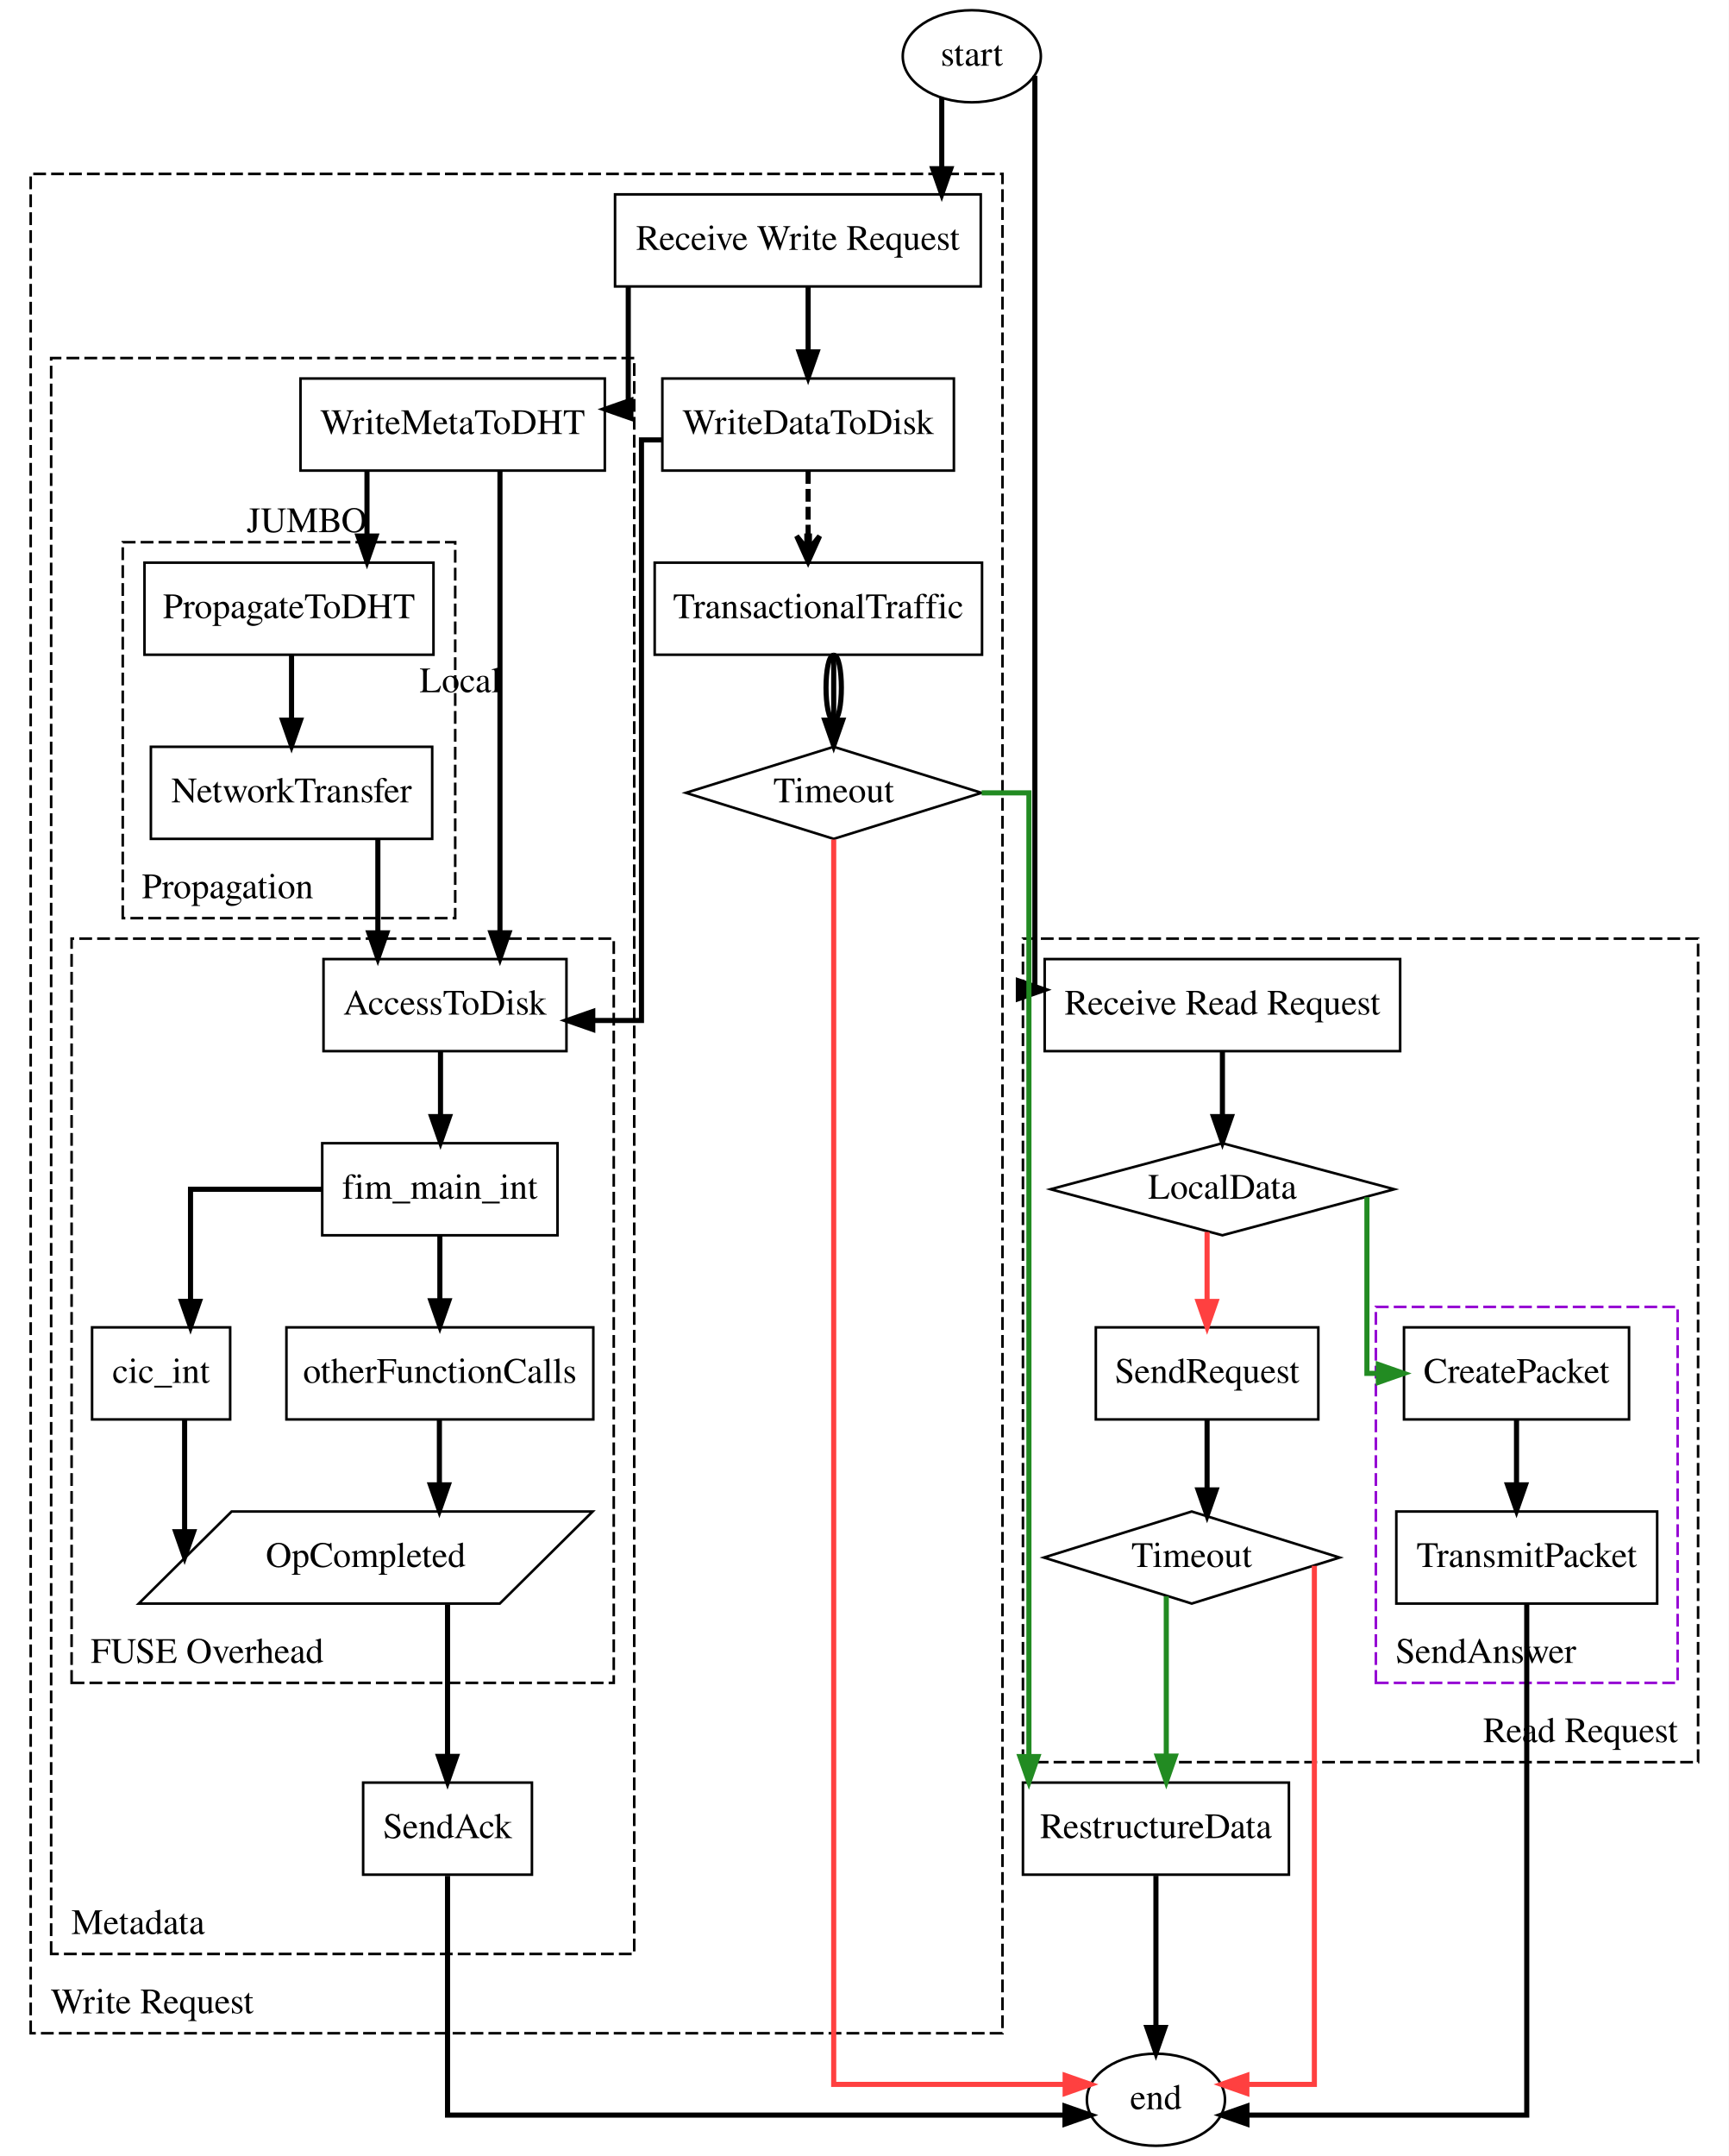
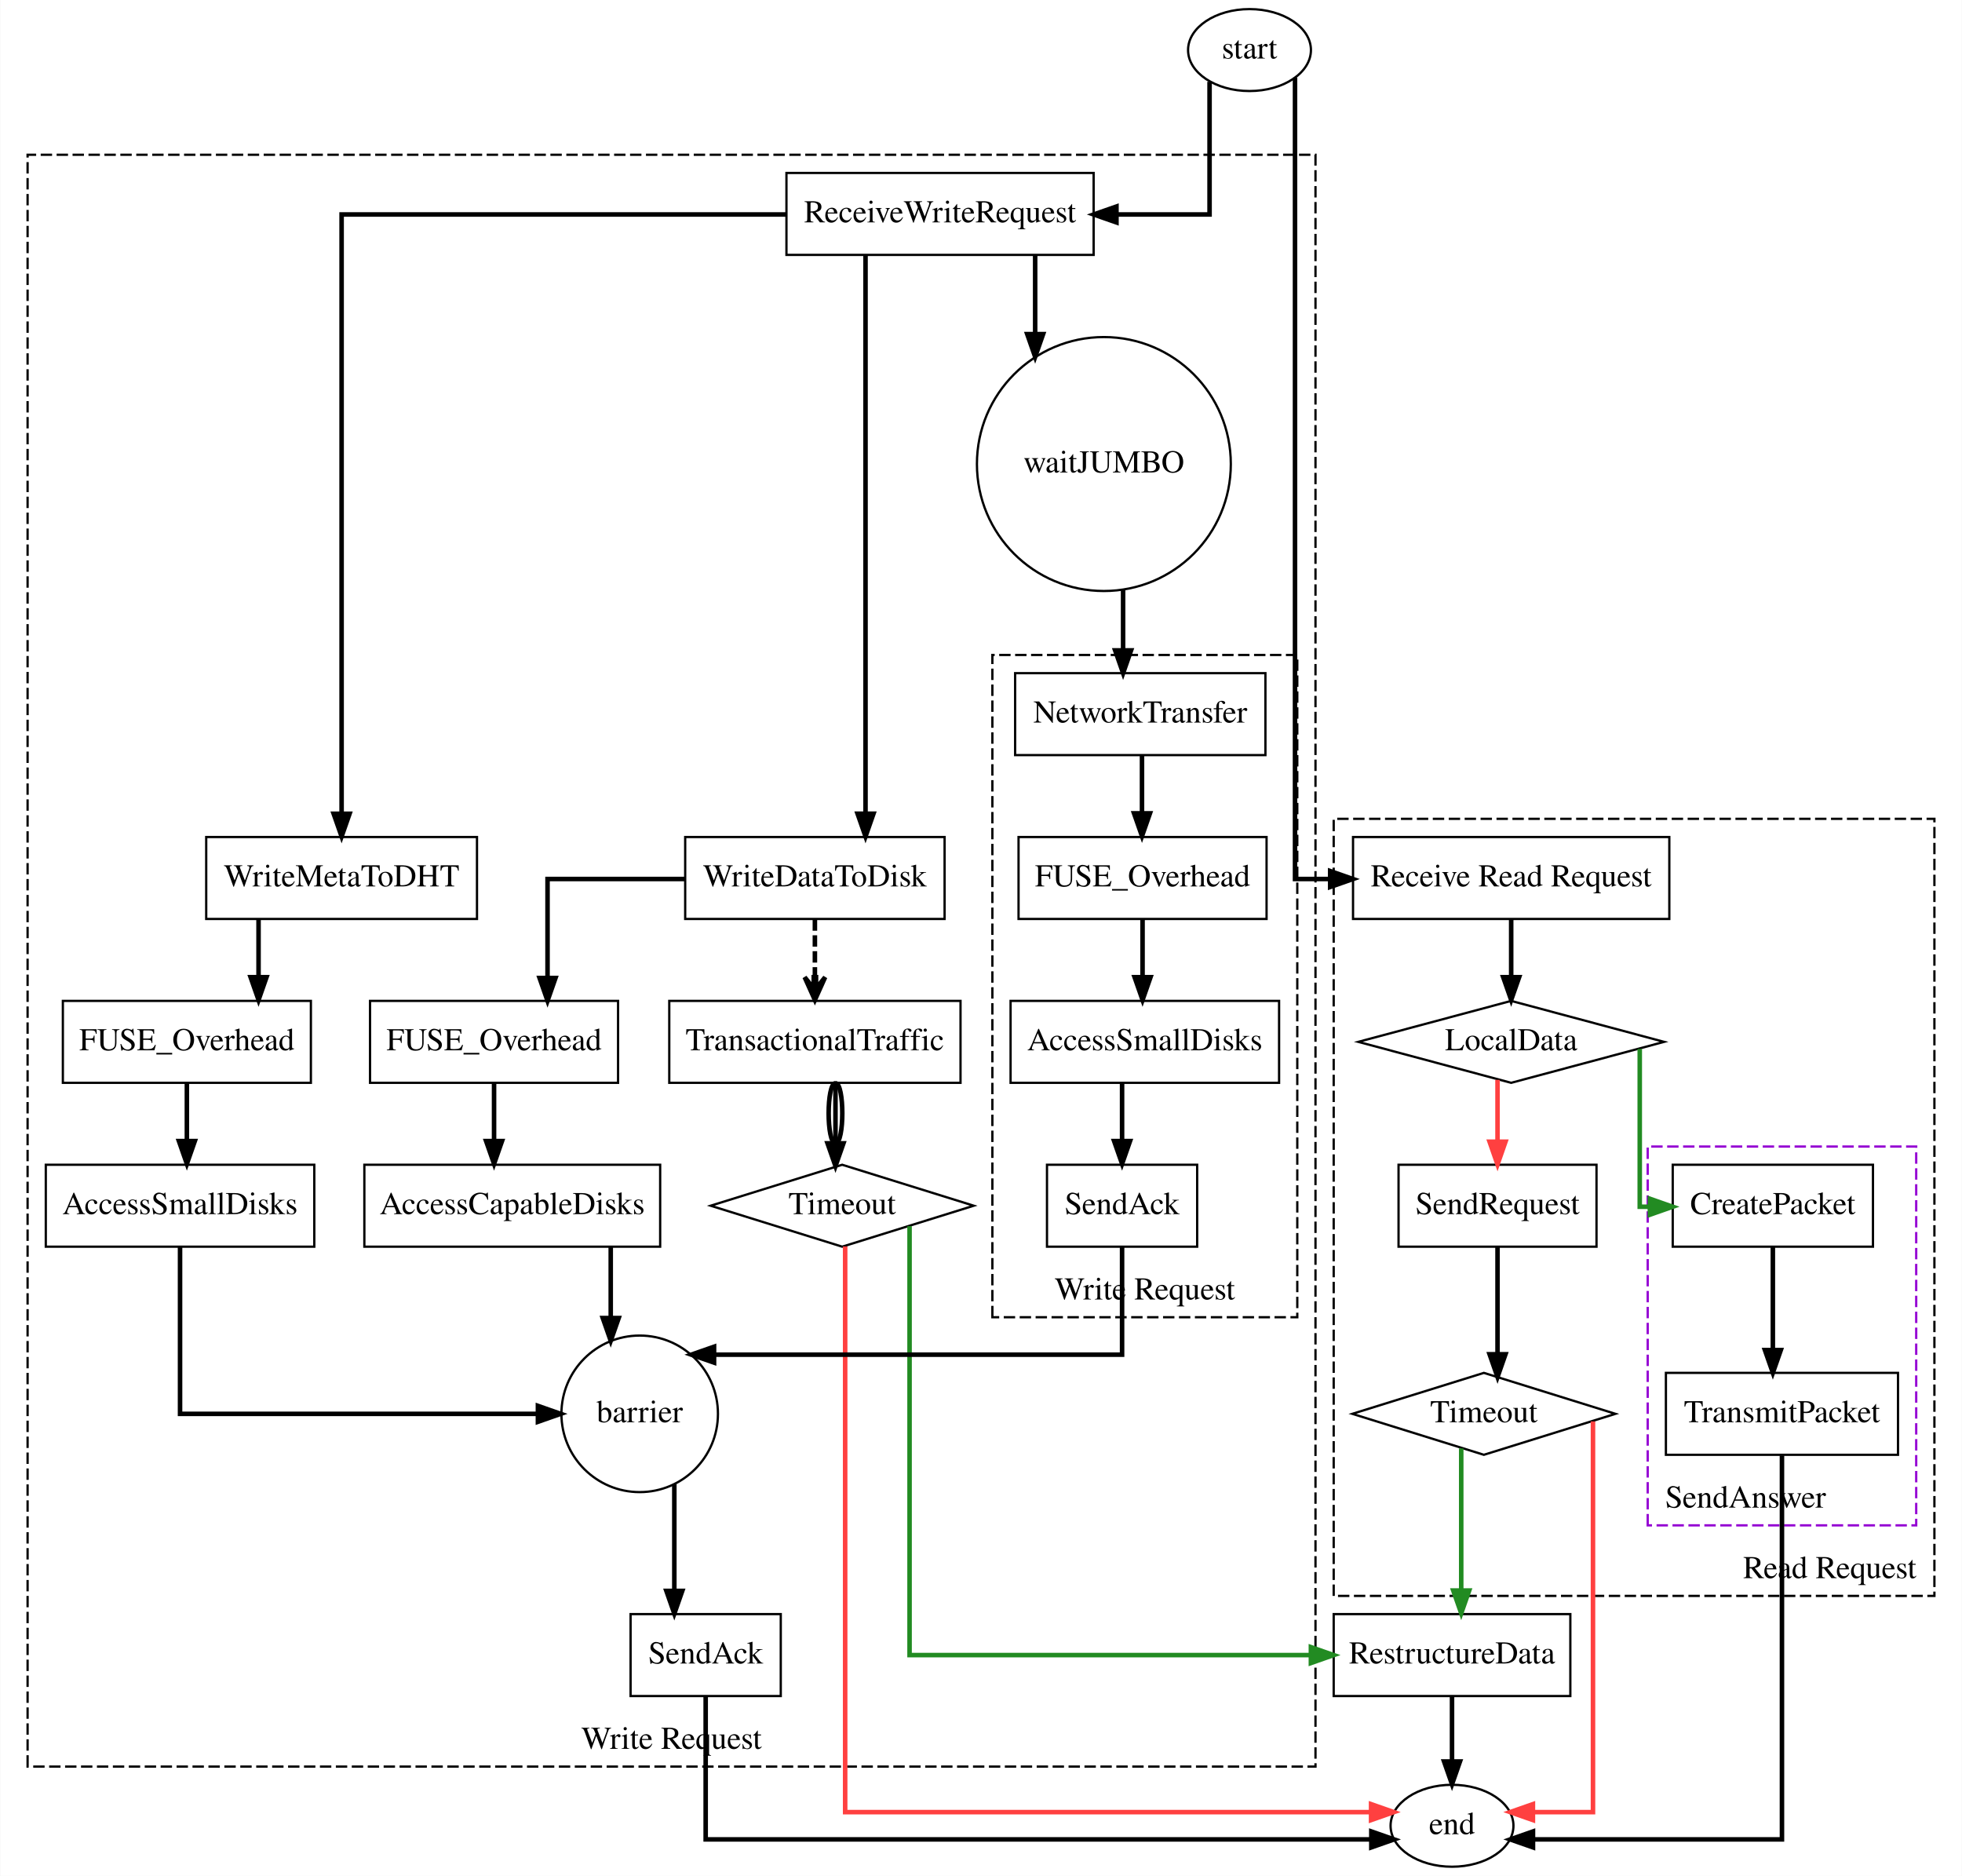
- <svg xmlns="http://www.w3.org/2000/svg" xmlns:xlink="http://www.w3.org/1999/xlink" width="676pt" height="843pt" viewBox="0.00 0.00 676.00 843.00">
-   <g id="graph0" class="graph" transform="scale(1 1) rotate(0) translate(4 839)">
-     <polygon fill="white" stroke="none" points="-4,4 -4,-839 672,-839 672,4 -4,4" />
+ <svg xmlns="http://www.w3.org/2000/svg" xmlns:xlink="http://www.w3.org/1999/xlink" width="862pt" height="824pt" viewBox="0.00 0.00 862.00 824.24">
+   <g id="graph0" class="graph" transform="scale(1 1) rotate(0) translate(4 820.237)">
+     <polygon fill="white" stroke="none" points="-4,4 -4,-820.237 858,-820.237 858,4 -4,4" />
    <g id="clust1" class="cluster">
-       <polygon fill="none" stroke="black" stroke-dasharray="5,2" points="396,-150 396,-472 660,-472 660,-150 396,-150" />
-       <text text-anchor="middle" x="614" y="-157.8" font-family="Times,serif" font-size="14.00">Read Request</text>
+       <polygon fill="none" stroke="black" stroke-dasharray="5,2" points="582,-119 582,-460.447 846,-460.447 846,-119 582,-119" />
+       <text text-anchor="middle" x="800" y="-126.8" font-family="Times,serif" font-size="14.00">Read Request</text>
    </g>
    <g id="clust2" class="cluster">
-       <polygon fill="none" stroke="darkviolet" stroke-dasharray="5,2" points="534,-181 534,-328 652,-328 652,-181 534,-181" />
-       <text text-anchor="middle" x="577" y="-188.8" font-family="Times,serif" font-size="14.00">SendAnswer</text>
+       <polygon fill="none" stroke="darkviolet" stroke-dasharray="5,2" points="720,-150 720,-316.447 838,-316.447 838,-150 720,-150" />
+       <text text-anchor="middle" x="763" y="-157.8" font-family="Times,serif" font-size="14.00">SendAnswer</text>
    </g>
    <g id="clust3" class="cluster">
-       <polygon fill="none" stroke="black" stroke-dasharray="5,2" points="8,-44 8,-771 388,-771 388,-44 8,-44" />
-       <text text-anchor="middle" x="55.5" y="-51.8" font-family="Times,serif" font-size="14.00">Write Request</text>
+       <polygon fill="none" stroke="black" stroke-dasharray="5,2" points="8,-44 8,-752.237 574,-752.237 574,-44 8,-44" />
+       <text text-anchor="middle" x="291" y="-51.8" font-family="Times,serif" font-size="14.00">Write Request</text>
    </g>
    <g id="clust4" class="cluster">
-       <polygon fill="none" stroke="black" stroke-dasharray="5,2" points="16,-75 16,-699 244,-699 244,-75 16,-75" />
-       <text text-anchor="middle" x="50" y="-82.8" font-family="Times,serif" font-size="14.00">Metadata</text>
-     </g>
-     <g id="clust5" class="cluster">
-       <polygon fill="none" stroke="black" stroke-dasharray="5,2" points="44,-480 44,-627 174,-627 174,-480 44,-480" />
-       <text text-anchor="middle" x="85" y="-487.8" font-family="Times,serif" font-size="14.00">Propagation</text>
-     </g>
-     <g id="clust6" class="cluster">
-       <polygon fill="none" stroke="black" stroke-dasharray="5,2" points="24,-181 24,-472 236,-472 236,-181 24,-181" />
-       <text text-anchor="middle" x="77" y="-188.8" font-family="Times,serif" font-size="14.00">FUSE Overhead</text>
+       <polygon fill="none" stroke="black" stroke-dasharray="5,2" points="432,-241.447 432,-532.447 566,-532.447 566,-241.447 432,-241.447" />
+       <text text-anchor="middle" x="499" y="-249.247" font-family="Times,serif" font-size="14.00">Write Request</text>
    </g>
    <g id="node1" class="node">
-       <ellipse fill="none" stroke="black" cx="376" cy="-817" rx="27" ry="18" />
-       <text text-anchor="middle" x="376" y="-813.3" font-family="Times,serif" font-size="14.00">start</text>
+       <ellipse fill="none" stroke="black" cx="545" cy="-798.237" rx="27" ry="18" />
+       <text text-anchor="middle" x="545" y="-794.537" font-family="Times,serif" font-size="14.00">start</text>
    </g>
    <g id="node3" class="node">
-       <polygon fill="none" stroke="black" points="543.5,-464 404.5,-464 404.5,-428 543.5,-428 543.5,-464" />
-       <text text-anchor="middle" x="474" y="-442.3" font-family="Times,serif" font-size="14.00">Receive Read Request</text>
+       <polygon fill="none" stroke="black" points="729.5,-452.447 590.5,-452.447 590.5,-416.447 729.5,-416.447 729.5,-452.447" />
+       <text text-anchor="middle" x="660" y="-430.747" font-family="Times,serif" font-size="14.00">Receive Read Request</text>
    </g>
    <g id="edge1" class="edge">
-       <path fill="none" stroke="black" stroke-width="2" d="M400.667,-809.376C400.667,-756.961 400.667,-452 400.667,-452 400.667,-452 401.02,-452 401.02,-452" />
-       <polygon fill="black" stroke="black" stroke-width="2" points="394.204,-455.5 404.204,-452 394.204,-448.5 394.204,-455.5" />
+       <path fill="none" stroke="black" stroke-width="2" d="M565,-786.118C565,-722.918 565,-434 565,-434 565,-434 580.458,-434 580.458,-434" />
+       <polygon fill="black" stroke="black" stroke-width="2" points="580.458,-437.5 590.458,-434 580.458,-430.5 580.458,-437.5" />
    </g>
    <g id="node10" class="node">
-       <polygon fill="none" stroke="black" points="379.5,-763 236.5,-763 236.5,-727 379.5,-727 379.5,-763" />
-       <text text-anchor="middle" x="308" y="-741.3" font-family="Times,serif" font-size="14.00">Receive Write Request</text>
+       <polygon fill="none" stroke="black" points="476.5,-744.237 341.5,-744.237 341.5,-708.237 476.5,-708.237 476.5,-744.237" />
+       <text text-anchor="middle" x="409" y="-722.537" font-family="Times,serif" font-size="14.00">ReceiveWriteRequest</text>
    </g>
    <g id="edge10" class="edge">
-       <path fill="none" stroke="black" stroke-width="2" d="M364.25,-800.662C364.25,-800.662 364.25,-773.042 364.25,-773.042" />
-       <polygon fill="black" stroke="black" stroke-width="2" points="367.75,-773.042 364.25,-763.042 360.75,-773.042 367.75,-773.042" />
+       <path fill="none" stroke="black" stroke-width="2" d="M527.448,-784.309C527.448,-763.318 527.448,-726 527.448,-726 527.448,-726 486.528,-726 486.528,-726" />
+       <polygon fill="black" stroke="black" stroke-width="2" points="486.528,-722.5 476.528,-726 486.528,-729.5 486.528,-722.5" />
    </g>
    <g id="node2" class="node">
-       <ellipse fill="none" stroke="black" cx="448" cy="-18" rx="27" ry="18" />
-       <text text-anchor="middle" x="448" y="-14.3" font-family="Times,serif" font-size="14.00">end</text>
+       <ellipse fill="none" stroke="black" cx="634" cy="-18" rx="27" ry="18" />
+       <text text-anchor="middle" x="634" y="-14.3" font-family="Times,serif" font-size="14.00">end</text>
    </g>
    <g id="node5" class="node">
-       <polygon fill="none" stroke="black" points="474,-392 406.803,-374 474,-356 541.197,-374 474,-392" />
-       <text text-anchor="middle" x="474" y="-370.3" font-family="Times,serif" font-size="14.00">LocalData</text>
+       <polygon fill="none" stroke="black" points="660,-380.447 592.803,-362.447 660,-344.447 727.197,-362.447 660,-380.447" />
+       <text text-anchor="middle" x="660" y="-358.747" font-family="Times,serif" font-size="14.00">LocalData</text>
    </g>
    <g id="edge2" class="edge">
-       <path fill="none" stroke="black" stroke-width="2" d="M474,-427.831C474,-427.831 474,-402.413 474,-402.413" />
-       <polygon fill="black" stroke="black" stroke-width="2" points="477.5,-402.413 474,-392.413 470.5,-402.413 477.5,-402.413" />
+       <path fill="none" stroke="black" stroke-width="2" d="M660,-416.278C660,-416.278 660,-390.86 660,-390.86" />
+       <polygon fill="black" stroke="black" stroke-width="2" points="663.5,-390.86 660,-380.86 656.5,-390.86 663.5,-390.86" />
    </g>
    <g id="node4" class="node">
-       <polygon fill="none" stroke="black" points="462,-248 404.186,-230 462,-212 519.814,-230 462,-248" />
-       <text text-anchor="middle" x="462" y="-226.3" font-family="Times,serif" font-size="14.00">Timeout</text>
+       <polygon fill="none" stroke="black" points="648,-217 590.186,-199 648,-181 705.814,-199 648,-217" />
+       <text text-anchor="middle" x="648" y="-195.3" font-family="Times,serif" font-size="14.00">Timeout</text>
    </g>
    <g id="edge9" class="edge">
-       <path fill="none" stroke="#ff4040" stroke-width="2" d="M509.953,-226.764C509.953,-200.557 509.953,-24 509.953,-24 509.953,-24 483.557,-24 483.557,-24" />
-       <polygon fill="#ff4040" stroke="#ff4040" stroke-width="2" points="483.557,-20.5 473.557,-24 483.556,-27.5 483.557,-20.5" />
+       <path fill="none" stroke="#ff4040" stroke-width="2" d="M695.953,-195.66C695.953,-171.467 695.953,-24 695.953,-24 695.953,-24 669.557,-24 669.557,-24" />
+       <polygon fill="#ff4040" stroke="#ff4040" stroke-width="2" points="669.557,-20.5 659.557,-24 669.556,-27.5 669.557,-20.5" />
    </g>
    <g id="node9" class="node">
-       <polygon fill="none" stroke="black" points="500,-142 396,-142 396,-106 500,-106 500,-142" />
-       <text text-anchor="middle" x="448" y="-120.3" font-family="Times,serif" font-size="14.00">RestructureData</text>
+       <polygon fill="none" stroke="black" points="686,-111 582,-111 582,-75 686,-75 686,-111" />
+       <text text-anchor="middle" x="634" y="-89.3" font-family="Times,serif" font-size="14.00">RestructureData</text>
    </g>
    <g id="edge8" class="edge">
-       <path fill="none" stroke="forestgreen" stroke-width="2" d="M452.047,-214.813C452.047,-214.813 452.047,-152.364 452.047,-152.364" />
-       <polygon fill="forestgreen" stroke="forestgreen" stroke-width="2" points="455.547,-152.364 452.047,-142.364 448.547,-152.364 455.547,-152.364" />
+       <path fill="none" stroke="forestgreen" stroke-width="2" d="M638.047,-183.813C638.047,-183.813 638.047,-121.364 638.047,-121.364" />
+       <polygon fill="forestgreen" stroke="forestgreen" stroke-width="2" points="641.547,-121.364 638.047,-111.364 634.547,-121.364 641.547,-121.364" />
    </g>
    <g id="node6" class="node">
-       <polygon fill="none" stroke="black" points="633,-320 545,-320 545,-284 633,-284 633,-320" />
-       <text text-anchor="middle" x="589" y="-298.3" font-family="Times,serif" font-size="14.00">CreatePacket</text>
+       <polygon fill="none" stroke="black" points="819,-308.447 731,-308.447 731,-272.447 819,-272.447 819,-308.447" />
+       <text text-anchor="middle" x="775" y="-286.747" font-family="Times,serif" font-size="14.00">CreatePacket</text>
    </g>
    <g id="edge3" class="edge">
-       <path fill="none" stroke="forestgreen" stroke-width="2" d="M530.503,-370.906C530.503,-357.125 530.503,-302 530.503,-302 530.503,-302 534.963,-302 534.963,-302" />
-       <polygon fill="forestgreen" stroke="forestgreen" stroke-width="2" points="534.963,-305.5 544.963,-302 534.963,-298.5 534.963,-305.5" />
+       <path fill="none" stroke="forestgreen" stroke-width="2" d="M716.503,-359.334C716.503,-345.467 716.503,-290 716.503,-290 716.503,-290 720.963,-290 720.963,-290" />
+       <polygon fill="forestgreen" stroke="forestgreen" stroke-width="2" points="720.963,-293.5 730.963,-290 720.963,-286.5 720.963,-293.5" />
    </g>
    <g id="node8" class="node">
-       <polygon fill="none" stroke="black" points="511.5,-320 424.5,-320 424.5,-284 511.5,-284 511.5,-320" />
-       <text text-anchor="middle" x="468" y="-298.3" font-family="Times,serif" font-size="14.00">SendRequest</text>
+       <polygon fill="none" stroke="black" points="697.5,-308.447 610.5,-308.447 610.5,-272.447 697.5,-272.447 697.5,-308.447" />
+       <text text-anchor="middle" x="654" y="-286.747" font-family="Times,serif" font-size="14.00">SendRequest</text>
    </g>
    <g id="edge5" class="edge">
-       <path fill="none" stroke="#ff4040" stroke-width="2" d="M468,-357.301C468,-357.301 468,-330.122 468,-330.122" />
-       <polygon fill="#ff4040" stroke="#ff4040" stroke-width="2" points="471.5,-330.122 468,-320.122 464.5,-330.122 471.5,-330.122" />
+       <path fill="none" stroke="#ff4040" stroke-width="2" d="M654,-345.748C654,-345.748 654,-318.569 654,-318.569" />
+       <polygon fill="#ff4040" stroke="#ff4040" stroke-width="2" points="657.5,-318.569 654,-308.569 650.5,-318.569 657.5,-318.569" />
    </g>
    <g id="node7" class="node">
-       <polygon fill="none" stroke="black" points="644,-248 542,-248 542,-212 644,-212 644,-248" />
-       <text text-anchor="middle" x="593" y="-226.3" font-family="Times,serif" font-size="14.00">TransmitPacket</text>
+       <polygon fill="none" stroke="black" points="830,-217 728,-217 728,-181 830,-181 830,-217" />
+       <text text-anchor="middle" x="779" y="-195.3" font-family="Times,serif" font-size="14.00">TransmitPacket</text>
    </g>
    <g id="edge4" class="edge">
-       <path fill="none" stroke="black" stroke-width="2" d="M589,-283.831C589,-283.831 589,-258.413 589,-258.413" />
-       <polygon fill="black" stroke="black" stroke-width="2" points="592.5,-258.413 589,-248.413 585.5,-258.413 592.5,-258.413" />
+       <path fill="none" stroke="black" stroke-width="2" d="M775,-272.38C775,-272.38 775,-227.029 775,-227.029" />
+       <polygon fill="black" stroke="black" stroke-width="2" points="778.5,-227.029 775,-217.029 771.5,-227.029 778.5,-227.029" />
    </g>
    <g id="edge7" class="edge">
-       <path fill="none" stroke="black" stroke-width="2" d="M593,-211.788C593,-159.394 593,-12 593,-12 593,-12 483.589,-12 483.589,-12" />
-       <polygon fill="black" stroke="black" stroke-width="2" points="483.589,-8.5 473.589,-12 483.589,-15.5 483.589,-8.5" />
+       <path fill="none" stroke="black" stroke-width="2" d="M779,-180.729C779,-133.675 779,-12 779,-12 779,-12 669.589,-12 669.589,-12" />
+       <polygon fill="black" stroke="black" stroke-width="2" points="669.589,-8.5 659.589,-12 669.589,-15.5 669.589,-8.5" />
    </g>
    <g id="edge6" class="edge">
-       <path fill="none" stroke="black" stroke-width="2" d="M468,-283.831C468,-283.831 468,-256.439 468,-256.439" />
-       <polygon fill="black" stroke="black" stroke-width="2" points="471.5,-256.439 468,-246.439 464.5,-256.439 471.5,-256.439" />
+       <path fill="none" stroke="black" stroke-width="2" d="M654,-272.38C654,-272.38 654,-225.191 654,-225.191" />
+       <polygon fill="black" stroke="black" stroke-width="2" points="657.5,-225.191 654,-215.191 650.5,-225.191 657.5,-225.191" />
+     </g>
+     <g id="edge30" class="edge">
+       <path fill="none" stroke="black" stroke-width="2" d="M634,-74.845C634,-74.845 634,-46.248 634,-46.248" />
+       <polygon fill="black" stroke="black" stroke-width="2" points="637.5,-46.248 634,-36.248 630.5,-46.248 637.5,-46.248" />
+     </g>
+     <g id="node13" class="node">
+       <ellipse fill="none" stroke="black" cx="481" cy="-616.342" rx="55.79" ry="55.79" />
+       <text text-anchor="middle" x="481" y="-612.642" font-family="Times,serif" font-size="14.00">waitJUMBO</text>
+     </g>
+     <g id="edge20" class="edge">
+       <path fill="none" stroke="black" stroke-width="2" d="M450.802,-708.09C450.802,-708.09 450.802,-673.446 450.802,-673.446" />
+       <polygon fill="black" stroke="black" stroke-width="2" points="454.303,-673.446 450.802,-663.446 447.303,-673.446 454.303,-673.446" />
+     </g>
+     <g id="node16" class="node">
+       <polygon fill="none" stroke="black" points="411,-452.447 297,-452.447 297,-416.447 411,-416.447 411,-452.447" />
+       <text text-anchor="middle" x="354" y="-430.747" font-family="Times,serif" font-size="14.00">WriteDataToDisk</text>
+     </g>
+     <g id="edge12" class="edge">
+       <path fill="none" stroke="black" stroke-width="2" d="M376.25,-707.984C376.25,-707.984 376.25,-462.693 376.25,-462.693" />
+       <polygon fill="black" stroke="black" stroke-width="2" points="379.75,-462.693 376.25,-452.693 372.75,-462.693 379.75,-462.693" />
+     </g>
+     <g id="node20" class="node">
+       <polygon fill="none" stroke="black" points="205.5,-452.447 86.5,-452.447 86.5,-416.447 205.5,-416.447 205.5,-452.447" />
+       <text text-anchor="middle" x="146" y="-430.747" font-family="Times,serif" font-size="14.00">WriteMetaToDHT</text>
+     </g>
+     <g id="edge16" class="edge">
+       <path fill="none" stroke="black" stroke-width="2" d="M341.271,-726C263.346,-726 146,-726 146,-726 146,-726 146,-462.685 146,-462.685" />
+       <polygon fill="black" stroke="black" stroke-width="2" points="149.5,-462.685 146,-452.685 142.5,-462.685 149.5,-462.685" />
+     </g>
+     <g id="node11" class="node">
+       <polygon fill="none" stroke="black" points="366,-308.447 308.186,-290.447 366,-272.447 423.814,-290.447 366,-308.447" />
+       <text text-anchor="middle" x="366" y="-286.747" font-family="Times,serif" font-size="14.00">Timeout</text>
+     </g>
+     <g id="edge28" class="edge">
+       <path fill="none" stroke="#ff4040" stroke-width="2" d="M367.302,-272.551C367.302,-212.81 367.302,-24 367.302,-24 367.302,-24 598.428,-24 598.428,-24" />
+       <polygon fill="#ff4040" stroke="#ff4040" stroke-width="2" points="598.428,-27.5 608.428,-24 598.428,-20.5 598.428,-27.5" />
+     </g>
+     <g id="edge29" class="edge">
+       <path fill="none" stroke="forestgreen" stroke-width="2" d="M395.605,-281.45C395.605,-242.824 395.605,-93 395.605,-93 395.605,-93 571.978,-93 571.978,-93" />
+       <polygon fill="forestgreen" stroke="forestgreen" stroke-width="2" points="571.978,-96.5 581.978,-93 571.978,-89.5 571.978,-96.5" />
+     </g>
+     <g id="node12" class="node">
+       <ellipse fill="none" stroke="black" cx="277" cy="-199" rx="34.394" ry="34.394" />
+       <text text-anchor="middle" x="277" y="-195.3" font-family="Times,serif" font-size="14.00">barrier</text>
+     </g>
+     <g id="node25" class="node">
+       <polygon fill="none" stroke="black" points="339,-111 273,-111 273,-75 339,-75 339,-111" />
+       <text text-anchor="middle" x="306" y="-89.3" font-family="Times,serif" font-size="14.00">SendAck</text>
+     </g>
+     <g id="edge26" class="edge">
+       <path fill="none" stroke="black" stroke-width="2" d="M292.223,-168.055C292.223,-168.055 292.223,-121.208 292.223,-121.208" />
+       <polygon fill="black" stroke="black" stroke-width="2" points="295.724,-121.208 292.223,-111.208 288.724,-121.208 295.724,-121.208" />
+     </g>
+     <g id="node21" class="node">
+       <polygon fill="none" stroke="black" points="552,-524.447 442,-524.447 442,-488.447 552,-488.447 552,-524.447" />
+       <text text-anchor="middle" x="497" y="-502.747" font-family="Times,serif" font-size="14.00">NetworkTransfer</text>
+     </g>
+     <g id="edge21" class="edge">
+       <path fill="none" stroke="black" stroke-width="2" d="M489.448,-561.073C489.448,-561.073 489.448,-534.467 489.448,-534.467" />
+       <polygon fill="black" stroke="black" stroke-width="2" points="492.948,-534.467 489.448,-524.467 485.948,-534.467 492.948,-534.467" />
+     </g>
+     <g id="node14" class="node">
+       <polygon fill="none" stroke="black" points="134,-308.447 16,-308.447 16,-272.447 134,-272.447 134,-308.447" />
+       <text text-anchor="middle" x="75" y="-286.747" font-family="Times,serif" font-size="14.00">AccessSmallDisks</text>
+     </g>
+     <g id="edge19" class="edge">
+       <path fill="none" stroke="black" stroke-width="2" d="M75,-272.38C75,-245.73 75,-199 75,-199 75,-199 232.275,-199 232.275,-199" />
+       <polygon fill="black" stroke="black" stroke-width="2" points="232.275,-202.5 242.275,-199 232.275,-195.5 232.275,-202.5" />
+     </g>
+     <g id="node15" class="node">
+       <polygon fill="none" stroke="black" points="132.5,-380.447 23.5,-380.447 23.5,-344.447 132.5,-344.447 132.5,-380.447" />
+       <text text-anchor="middle" x="78" y="-358.747" font-family="Times,serif" font-size="14.00">FUSE_Overhead</text>
+     </g>
+     <g id="edge18" class="edge">
+       <path fill="none" stroke="black" stroke-width="2" d="M78,-344.278C78,-344.278 78,-318.86 78,-318.86" />
+       <polygon fill="black" stroke="black" stroke-width="2" points="81.5,-318.86 78,-308.86 74.5,-318.86 81.5,-318.86" />
+     </g>
+     <g id="node17" class="node">
+       <polygon fill="none" stroke="black" points="418,-380.447 290,-380.447 290,-344.447 418,-344.447 418,-380.447" />
+       <text text-anchor="middle" x="354" y="-358.747" font-family="Times,serif" font-size="14.00">TransactionalTraffic</text>
+     </g>
+     <g id="edge11" class="edge">
+       <path fill="none" stroke="black" stroke-width="2" stroke-dasharray="5,2" d="M354,-416.278C354,-416.278 354,-390.86 354,-390.86" />
+       <polygon fill="black" stroke="black" stroke-width="2" points="354,-380.86 358.5,-390.86 354.5,-385.86 354.5,-390.86 354,-390.86 353.5,-390.86 353.5,-385.86 349.5,-390.86 354,-380.86 354,-380.86" />
+     </g>
+     <g id="node18" class="node">
+       <polygon fill="none" stroke="black" points="267.5,-380.447 158.5,-380.447 158.5,-344.447 267.5,-344.447 267.5,-380.447" />
+       <text text-anchor="middle" x="213" y="-358.747" font-family="Times,serif" font-size="14.00">FUSE_Overhead</text>
+     </g>
+     <g id="edge13" class="edge">
+       <path fill="none" stroke="black" stroke-width="2" d="M296.971,-434C267.034,-434 236.5,-434 236.5,-434 236.5,-434 236.5,-390.503 236.5,-390.503" />
+       <polygon fill="black" stroke="black" stroke-width="2" points="240,-390.503 236.5,-380.503 233,-390.503 240,-390.503" />
    </g>
    <g id="edge27" class="edge">
-       <path fill="none" stroke="black" stroke-width="2" d="M448,-105.536C448,-105.536 448,-46.252 448,-46.252" />
-       <polygon fill="black" stroke="black" stroke-width="2" points="451.5,-46.252 448,-36.252 444.5,-46.252 451.5,-46.252" />
-     </g>
-     <g id="node12" class="node">
-       <polygon fill="none" stroke="black" points="232.5,-691 113.5,-691 113.5,-655 232.5,-655 232.5,-691" />
-       <text text-anchor="middle" x="173" y="-669.3" font-family="Times,serif" font-size="14.00">WriteMetaToDHT</text>
-     </g>
-     <g id="edge23" class="edge">
-       <path fill="none" stroke="black" stroke-width="2" d="M241.667,-726.965C241.667,-707.424 241.667,-679 241.667,-679 241.667,-679 240.769,-679 240.769,-679" />
-       <polygon fill="black" stroke="black" stroke-width="2" points="242.69,-675.5 232.69,-679 242.69,-682.5 242.69,-675.5" />
-     </g>
-     <g id="node21" class="node">
-       <polygon fill="none" stroke="black" points="369,-691 255,-691 255,-655 369,-655 369,-691" />
-       <text text-anchor="middle" x="312" y="-669.3" font-family="Times,serif" font-size="14.00">WriteDataToDisk</text>
-     </g>
-     <g id="edge22" class="edge">
-       <path fill="none" stroke="black" stroke-width="2" d="M312,-726.831C312,-726.831 312,-701.413 312,-701.413" />
-       <polygon fill="black" stroke="black" stroke-width="2" points="315.5,-701.413 312,-691.413 308.5,-701.413 315.5,-701.413" />
-     </g>
-     <g id="node11" class="node">
-       <polygon fill="none" stroke="black" points="322,-547 264.186,-529 322,-511 379.814,-529 322,-547" />
-       <text text-anchor="middle" x="322" y="-525.3" font-family="Times,serif" font-size="14.00">Timeout</text>
-     </g>
-     <g id="edge25" class="edge">
-       <path fill="none" stroke="#ff4040" stroke-width="2" d="M322,-510.728C322,-420.192 322,-24 322,-24 322,-24 412.502,-24 412.502,-24" />
-       <polygon fill="#ff4040" stroke="#ff4040" stroke-width="2" points="412.502,-27.5 422.502,-24 412.502,-20.5 412.502,-27.5" />
-     </g>
-     <g id="edge26" class="edge">
-       <path fill="none" stroke="forestgreen" stroke-width="2" d="M379.855,-529C390.502,-529 398.333,-529 398.333,-529 398.333,-529 398.333,-152.189 398.333,-152.189" />
-       <polygon fill="forestgreen" stroke="forestgreen" stroke-width="2" points="401.833,-152.189 398.333,-142.189 394.833,-152.189 401.833,-152.189" />
-     </g>
-     <g id="node13" class="node">
-       <polygon fill="none" stroke="black" points="165.5,-619 52.5,-619 52.5,-583 165.5,-583 165.5,-619" />
-       <text text-anchor="middle" x="109" y="-597.3" font-family="Times,serif" font-size="14.00">PropagateToDHT</text>
-     </g>
-     <g id="edge11" class="edge">
-       <path fill="none" stroke="black" stroke-width="2" d="M139.5,-654.831C139.5,-654.831 139.5,-629.413 139.5,-629.413" />
-       <polygon fill="black" stroke="black" stroke-width="2" points="143,-629.413 139.5,-619.413 136,-629.413 143,-629.413" />
-       <text text-anchor="middle" x="116" y="-630.922" font-family="Times,serif" font-size="14.00">JUMBO</text>
-     </g>
-     <g id="node15" class="node">
-       <polygon fill="none" stroke="black" points="217.5,-464 122.5,-464 122.5,-428 217.5,-428 217.5,-464" />
-       <text text-anchor="middle" x="170" y="-442.3" font-family="Times,serif" font-size="14.00">AccessToDisk</text>
-     </g>
-     <g id="edge14" class="edge">
-       <path fill="none" stroke="black" stroke-width="2" d="M191.5,-654.807C191.5,-654.807 191.5,-474.279 191.5,-474.279" />
-       <polygon fill="black" stroke="black" stroke-width="2" points="195,-474.279 191.5,-464.279 188,-474.279 195,-474.279" />
-       <text text-anchor="middle" x="176" y="-568.343" font-family="Times,serif" font-size="14.00">Local</text>
-     </g>
-     <g id="node14" class="node">
-       <polygon fill="none" stroke="black" points="165,-547 55,-547 55,-511 165,-511 165,-547" />
-       <text text-anchor="middle" x="110" y="-525.3" font-family="Times,serif" font-size="14.00">NetworkTransfer</text>
-     </g>
-     <g id="edge12" class="edge">
-       <path fill="none" stroke="black" stroke-width="2" d="M110,-582.831C110,-582.831 110,-557.413 110,-557.413" />
-       <polygon fill="black" stroke="black" stroke-width="2" points="113.5,-557.413 110,-547.413 106.5,-557.413 113.5,-557.413" />
-     </g>
-     <g id="edge13" class="edge">
-       <path fill="none" stroke="black" stroke-width="2" d="M143.75,-510.99C143.75,-510.99 143.75,-474.261 143.75,-474.261" />
-       <polygon fill="black" stroke="black" stroke-width="2" points="147.25,-474.261 143.75,-464.261 140.25,-474.261 147.25,-474.261" />
-     </g>
-     <g id="node17" class="node">
-       <polygon fill="none" stroke="black" points="214,-392 122,-392 122,-356 214,-356 214,-392" />
-       <text text-anchor="middle" x="168" y="-370.3" font-family="Times,serif" font-size="14.00">fim_main_int</text>
-     </g>
-     <g id="edge15" class="edge">
-       <path fill="none" stroke="black" stroke-width="2" d="M168.25,-427.831C168.25,-427.831 168.25,-402.413 168.25,-402.413" />
-       <polygon fill="black" stroke="black" stroke-width="2" points="171.75,-402.413 168.25,-392.413 164.75,-402.413 171.75,-402.413" />
-     </g>
-     <g id="node16" class="node">
-       <polygon fill="none" stroke="black" points="227.747,-248 86.57,-248 50.253,-212 191.43,-212 227.747,-248" />
-       <text text-anchor="middle" x="139" y="-226.3" font-family="Times,serif" font-size="14.00">OpCompleted</text>
-     </g>
-     <g id="node20" class="node">
-       <polygon fill="none" stroke="black" points="204,-142 138,-142 138,-106 204,-106 204,-142" />
-       <text text-anchor="middle" x="171" y="-120.3" font-family="Times,serif" font-size="14.00">SendAck</text>
-     </g>
-     <g id="edge20" class="edge">
-       <path fill="none" stroke="black" stroke-width="2" d="M171,-211.536C171,-211.536 171,-152.252 171,-152.252" />
-       <polygon fill="black" stroke="black" stroke-width="2" points="174.5,-152.252 171,-142.252 167.5,-152.252 174.5,-152.252" />
-     </g>
-     <g id="node18" class="node">
-       <polygon fill="none" stroke="black" points="86,-320 32,-320 32,-284 86,-284 86,-320" />
-       <text text-anchor="middle" x="59" y="-298.3" font-family="Times,serif" font-size="14.00">cic_int</text>
-     </g>
-     <g id="edge16" class="edge">
-       <path fill="none" stroke="black" stroke-width="2" d="M121.82,-374C96.619,-374 70.5,-374 70.5,-374 70.5,-374 70.5,-330.169 70.5,-330.169" />
-       <polygon fill="black" stroke="black" stroke-width="2" points="74,-330.169 70.5,-320.169 67,-330.169 74,-330.169" />
-     </g>
-     <g id="node19" class="node">
-       <polygon fill="none" stroke="black" points="228,-320 108,-320 108,-284 228,-284 228,-320" />
-       <text text-anchor="middle" x="168" y="-298.3" font-family="Times,serif" font-size="14.00">otherFunctionCalls</text>
-     </g>
-     <g id="edge18" class="edge">
-       <path fill="none" stroke="black" stroke-width="2" d="M168,-355.831C168,-355.831 168,-330.413 168,-330.413" />
-       <polygon fill="black" stroke="black" stroke-width="2" points="171.5,-330.413 168,-320.413 164.5,-330.413 171.5,-330.413" />
-     </g>
-     <g id="edge17" class="edge">
-       <path fill="none" stroke="black" stroke-width="2" d="M68.188,-283.831C68.188,-283.831 68.188,-240.094 68.188,-240.094" />
-       <polygon fill="black" stroke="black" stroke-width="2" points="71.688,-240.094 68.188,-230.094 64.688,-240.094 71.688,-240.094" />
-     </g>
-     <g id="edge19" class="edge">
-       <path fill="none" stroke="black" stroke-width="2" d="M167.812,-283.831C167.812,-283.831 167.812,-258.413 167.812,-258.413" />
-       <polygon fill="black" stroke="black" stroke-width="2" points="171.312,-258.413 167.812,-248.413 164.312,-258.413 171.312,-258.413" />
-     </g>
-     <g id="edge28" class="edge">
-       <path fill="none" stroke="black" stroke-width="2" d="M171,-105.505C171,-73.694 171,-12 171,-12 171,-12 412.437,-12 412.437,-12" />
-       <polygon fill="black" stroke="black" stroke-width="2" points="412.437,-15.5 422.437,-12 412.437,-8.5 412.437,-15.5" />
-     </g>
-     <g id="edge29" class="edge">
-       <path fill="none" stroke="black" stroke-width="2" d="M254.824,-667C249.952,-667 246.833,-667 246.833,-667 246.833,-667 246.833,-440 246.833,-440 246.833,-440 227.786,-440 227.786,-440" />
-       <polygon fill="black" stroke="black" stroke-width="2" points="227.786,-436.5 217.786,-440 227.786,-443.5 227.786,-436.5" />
-     </g>
-     <g id="node22" class="node">
-       <polygon fill="none" stroke="black" points="380,-619 252,-619 252,-583 380,-583 380,-619" />
-       <text text-anchor="middle" x="316" y="-597.3" font-family="Times,serif" font-size="14.00">TransactionalTraffic</text>
-     </g>
-     <g id="edge21" class="edge">
-       <path fill="none" stroke="black" stroke-width="2" stroke-dasharray="5,2" d="M312,-654.831C312,-654.831 312,-629.413 312,-629.413" />
-       <polygon fill="black" stroke="black" stroke-width="2" points="312,-619.413 316.5,-629.413 312.5,-624.413 312.5,-629.413 312,-629.413 311.5,-629.413 311.5,-624.413 307.5,-629.413 312,-619.413 312,-619.413" />
-     </g>
-     <g id="edge24" class="edge">
-       <g id="a_edge24">
+       <g id="a_edge27">
        <a xlink:title="Calls to multiple nodes">
-           <path fill="none" stroke="black" stroke-width="2" d="M322,-582.831C318,-582.831 318,-557.413 322,-557.413" />
-           <path fill="none" stroke="none" stroke-width="2" d="M322,-582.831C320,-582.831 320,-557.413 322,-557.413" />
-           <path fill="none" stroke="black" stroke-width="2" d="M322,-582.831C322,-582.831 322,-557.413 322,-557.413" />
-           <path fill="none" stroke="none" stroke-width="2" d="M322,-582.831C324,-582.831 324,-557.413 322,-557.413" />
-           <path fill="none" stroke="black" stroke-width="2" d="M322,-582.831C326,-582.831 326,-557.413 322,-557.413" />
-           <polygon fill="black" stroke="black" stroke-width="2" points="325.5,-557.413 322,-547.413 318.5,-557.413 325.5,-557.413" />
+           <path fill="none" stroke="black" stroke-width="2" d="M363.047,-344.278C359.047,-344.278 359.047,-317.865 363.047,-317.865" />
+           <path fill="none" stroke="none" stroke-width="2" d="M363.047,-344.278C361.047,-344.278 361.047,-317.865 363.047,-317.865" />
+           <path fill="none" stroke="black" stroke-width="2" d="M363.047,-344.278C363.047,-344.278 363.047,-317.865 363.047,-317.865" />
+           <path fill="none" stroke="none" stroke-width="2" d="M363.047,-344.278C365.047,-344.278 365.047,-317.865 363.047,-317.865" />
+           <path fill="none" stroke="black" stroke-width="2" d="M363.047,-344.278C367.047,-344.278 367.047,-317.865 363.047,-317.865" />
+           <polygon fill="black" stroke="black" stroke-width="2" points="366.547,-317.865 363.047,-307.865 359.547,-317.865 366.547,-317.865" />
        </a>
      </g>
    </g>
+     <g id="node19" class="node">
+       <polygon fill="none" stroke="black" points="286,-308.447 156,-308.447 156,-272.447 286,-272.447 286,-308.447" />
+       <text text-anchor="middle" x="221" y="-286.747" font-family="Times,serif" font-size="14.00">AccessCapableDisks</text>
+     </g>
+     <g id="edge14" class="edge">
+       <path fill="none" stroke="black" stroke-width="2" d="M213,-344.278C213,-344.278 213,-318.86 213,-318.86" />
+       <polygon fill="black" stroke="black" stroke-width="2" points="216.5,-318.86 213,-308.86 209.5,-318.86 216.5,-318.86" />
+     </g>
+     <g id="edge15" class="edge">
+       <path fill="none" stroke="black" stroke-width="2" d="M264.277,-272.38C264.277,-272.38 264.277,-241.098 264.277,-241.098" />
+       <polygon fill="black" stroke="black" stroke-width="2" points="267.777,-241.098 264.277,-231.098 260.777,-241.098 267.777,-241.098" />
+     </g>
+     <g id="edge17" class="edge">
+       <path fill="none" stroke="black" stroke-width="2" d="M109.5,-416.278C109.5,-416.278 109.5,-390.86 109.5,-390.86" />
+       <polygon fill="black" stroke="black" stroke-width="2" points="113,-390.86 109.5,-380.86 106,-390.86 113,-390.86" />
+     </g>
+     <g id="node22" class="node">
+       <polygon fill="none" stroke="black" points="552.5,-452.447 443.5,-452.447 443.5,-416.447 552.5,-416.447 552.5,-452.447" />
+       <text text-anchor="middle" x="498" y="-430.747" font-family="Times,serif" font-size="14.00">FUSE_Overhead</text>
+     </g>
+     <g id="edge22" class="edge">
+       <path fill="none" stroke="black" stroke-width="2" d="M497.75,-488.278C497.75,-488.278 497.75,-462.86 497.75,-462.86" />
+       <polygon fill="black" stroke="black" stroke-width="2" points="501.25,-462.86 497.75,-452.86 494.25,-462.86 501.25,-462.86" />
+     </g>
+     <g id="node24" class="node">
+       <polygon fill="none" stroke="black" points="558,-380.447 440,-380.447 440,-344.447 558,-344.447 558,-380.447" />
+       <text text-anchor="middle" x="499" y="-358.747" font-family="Times,serif" font-size="14.00">AccessSmallDisks</text>
+     </g>
+     <g id="edge23" class="edge">
+       <path fill="none" stroke="black" stroke-width="2" d="M498,-416.278C498,-416.278 498,-390.86 498,-390.86" />
+       <polygon fill="black" stroke="black" stroke-width="2" points="501.5,-390.86 498,-380.86 494.5,-390.86 501.5,-390.86" />
+     </g>
+     <g id="node23" class="node">
+       <polygon fill="none" stroke="black" points="522,-308.447 456,-308.447 456,-272.447 522,-272.447 522,-308.447" />
+       <text text-anchor="middle" x="489" y="-286.747" font-family="Times,serif" font-size="14.00">SendAck</text>
+     </g>
+     <g id="edge25" class="edge">
+       <path fill="none" stroke="black" stroke-width="2" d="M489,-272.216C489,-252.851 489,-225 489,-225 489,-225 309.688,-225 309.688,-225" />
+       <polygon fill="black" stroke="black" stroke-width="2" points="309.688,-221.5 299.688,-225 309.688,-228.5 309.688,-221.5" />
+     </g>
+     <g id="edge24" class="edge">
+       <path fill="none" stroke="black" stroke-width="2" d="M489,-344.278C489,-344.278 489,-318.86 489,-318.86" />
+       <polygon fill="black" stroke="black" stroke-width="2" points="492.5,-318.86 489,-308.86 485.5,-318.86 492.5,-318.86" />
+     </g>
+     <g id="edge31" class="edge">
+       <path fill="none" stroke="black" stroke-width="2" d="M306,-74.62C306,-50.721 306,-12 306,-12 306,-12 598.535,-12 598.535,-12" />
+       <polygon fill="black" stroke="black" stroke-width="2" points="598.535,-15.5 608.535,-12 598.535,-8.5 598.535,-15.5" />
+     </g>
  </g>
</svg>
